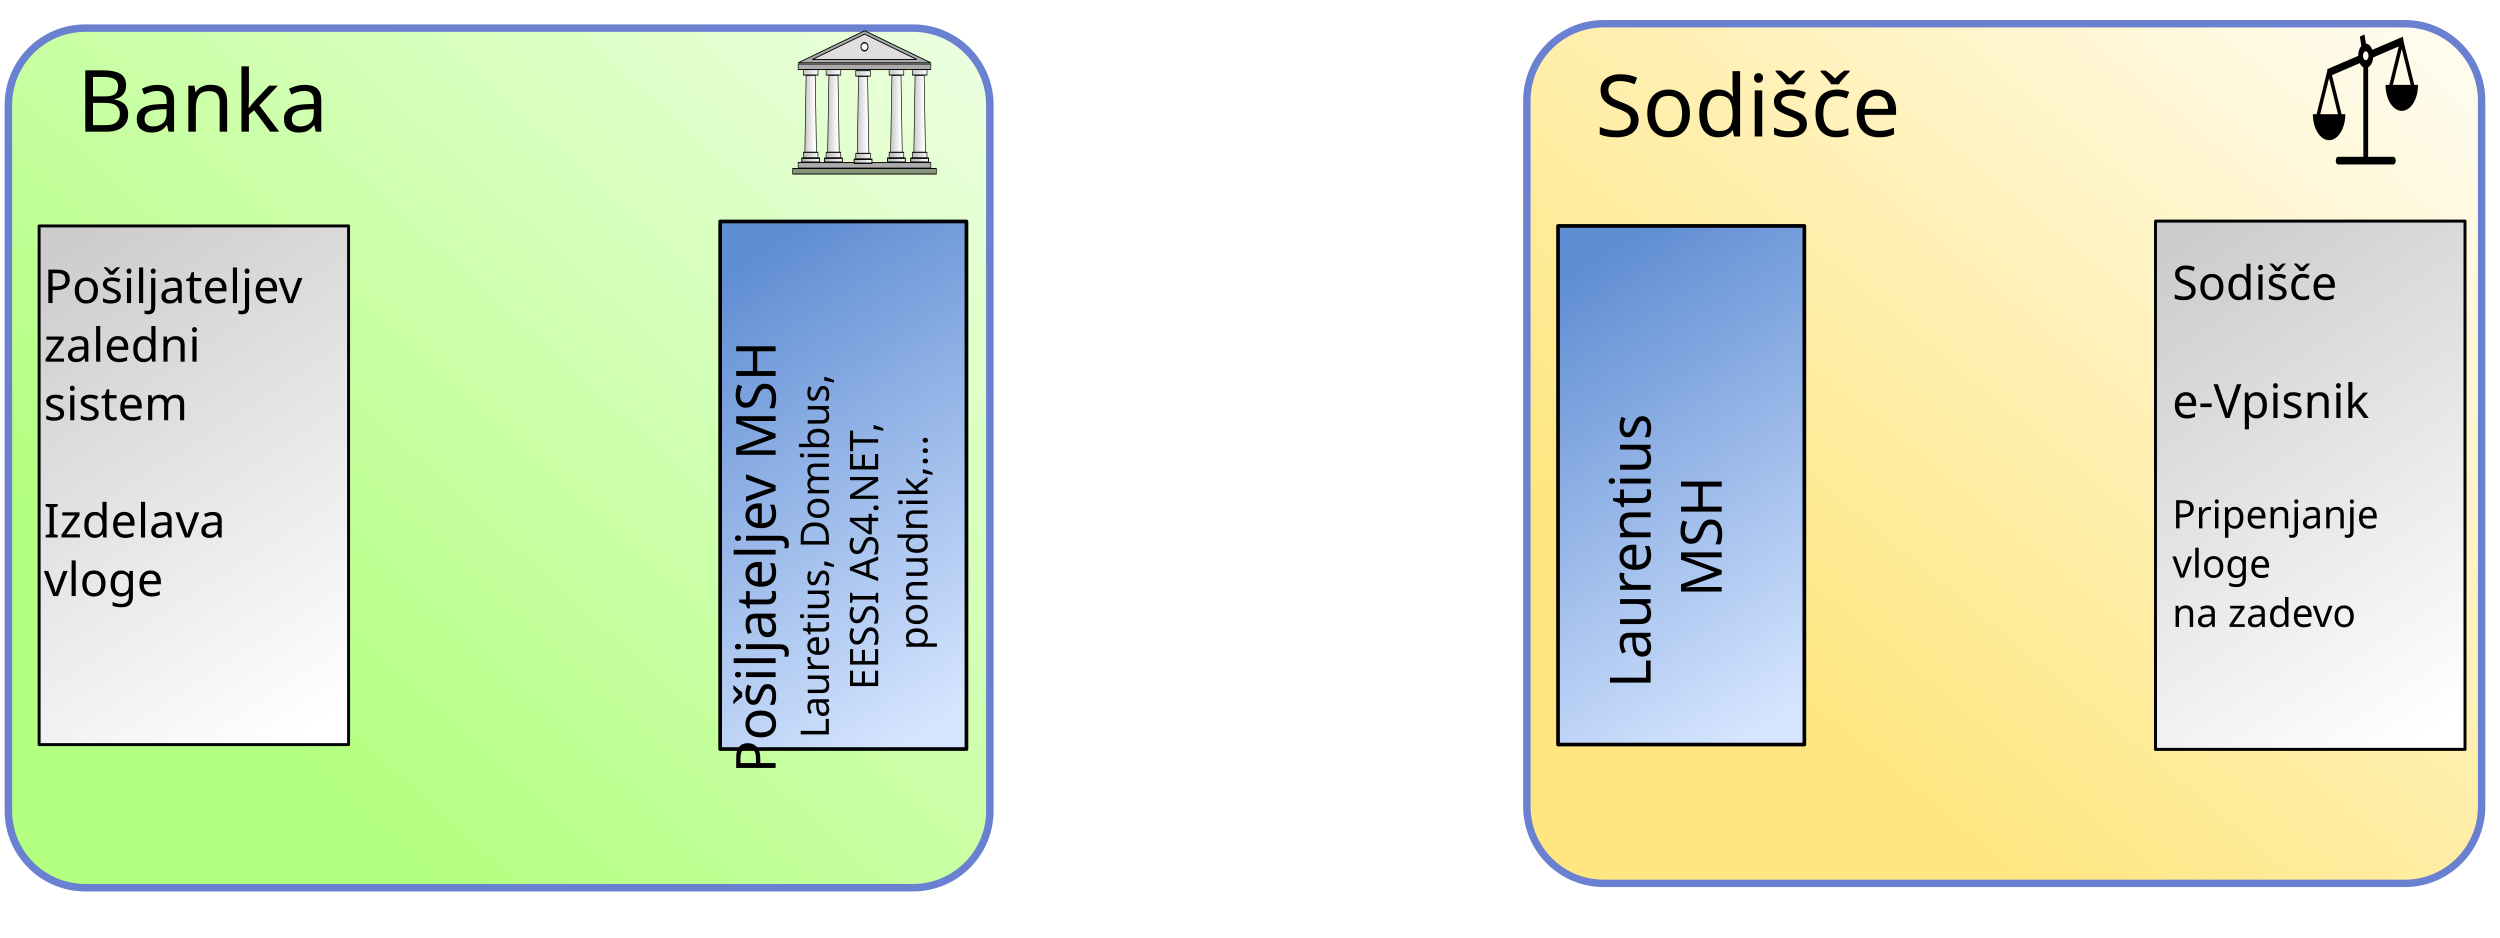
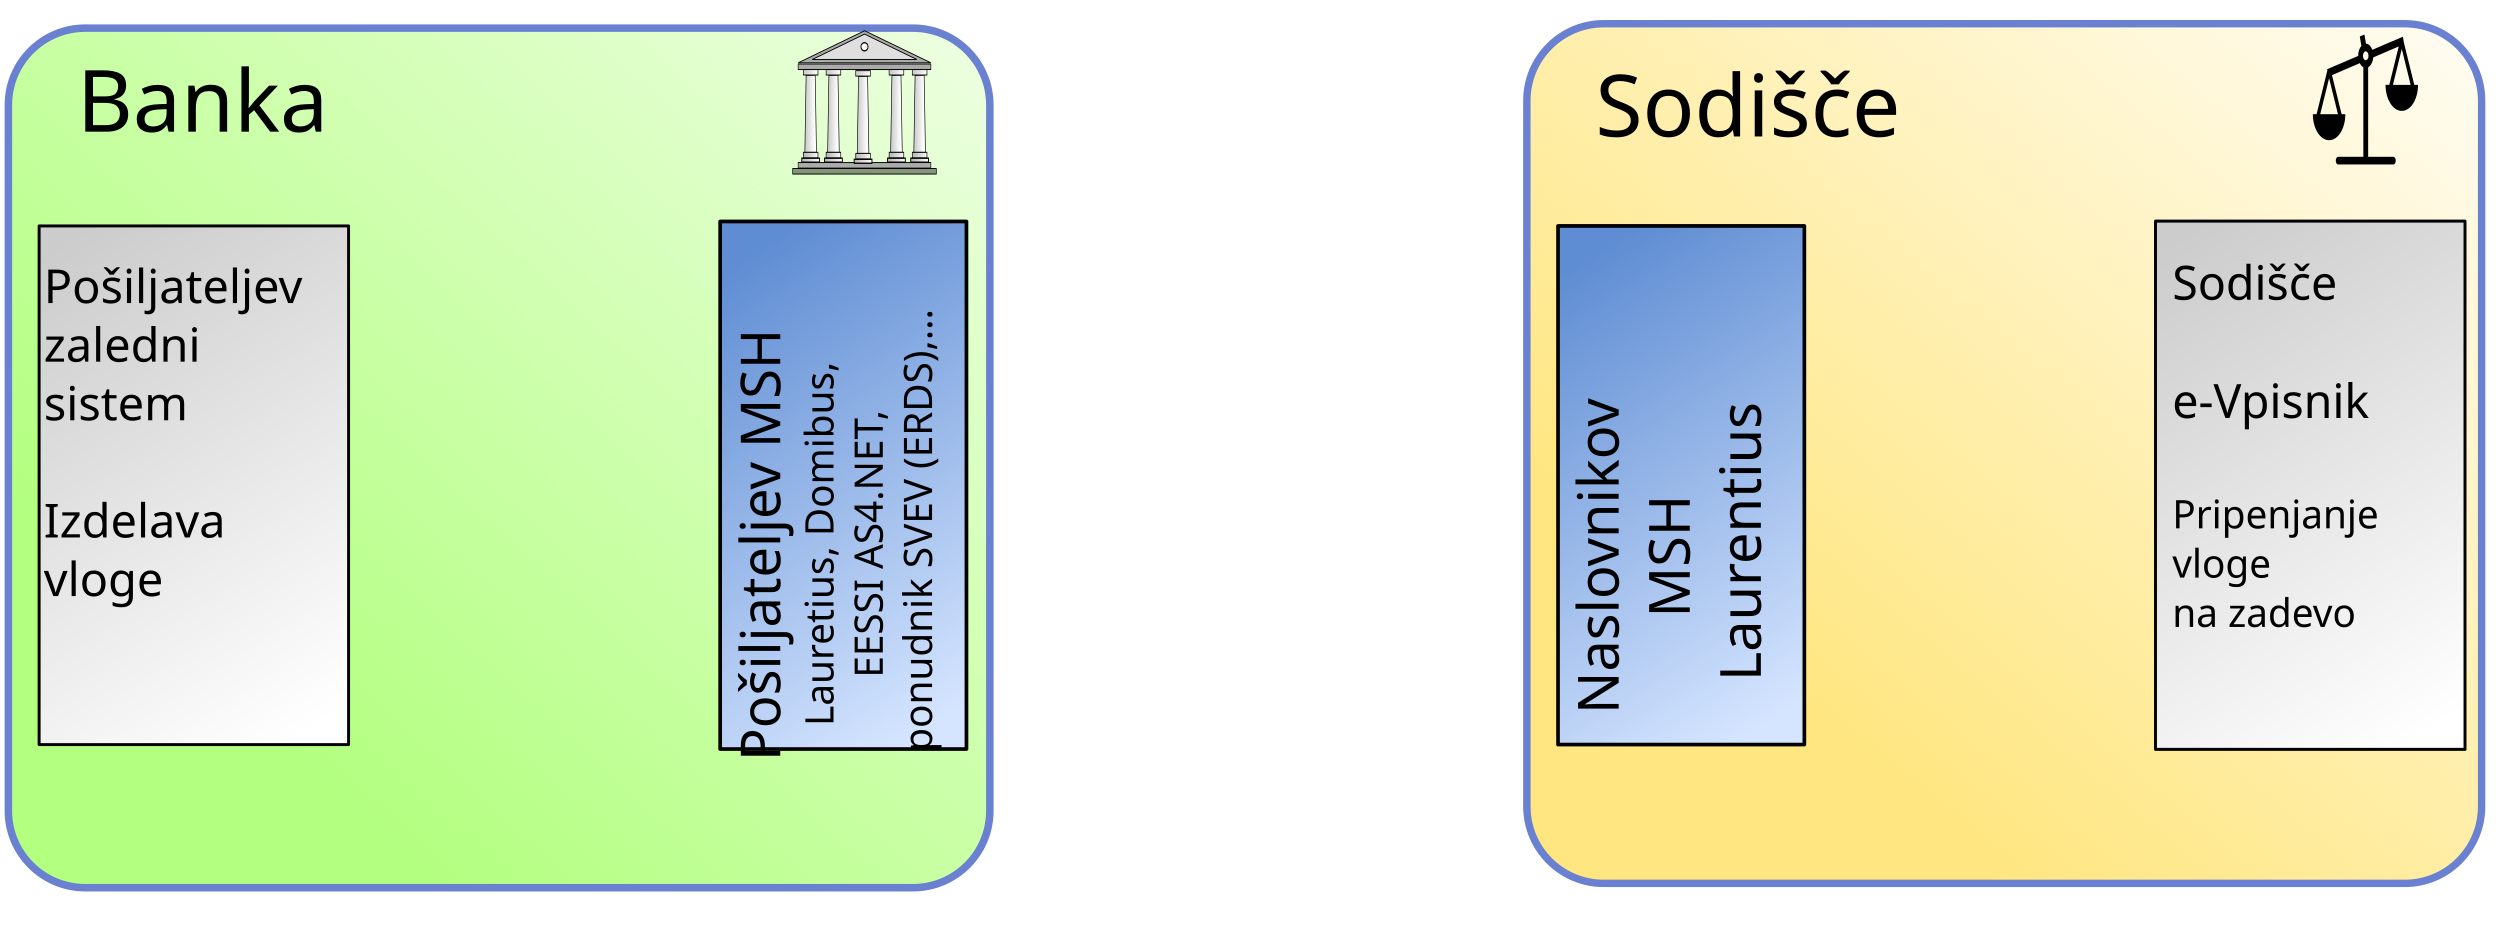
<svg xmlns="http://www.w3.org/2000/svg" xmlns:xlink="http://www.w3.org/1999/xlink" width="800" height="300" viewBox="0 0 800 300" id="svg4351" version="1.1">
  <defs id="defs4353">
    <linearGradient id="linearGradient4983">
      <stop style="stop-color:#b3ff80;stop-opacity:1;" offset="0" id="stop4985" />
      <stop style="stop-color:#b3ff80;stop-opacity:0;" offset="1" id="stop4987" />
    </linearGradient>
    <linearGradient id="linearGradient4975">
      <stop style="stop-color:#ffe680;stop-opacity:1;" offset="0" id="stop4977" />
      <stop style="stop-color:#ffe680;stop-opacity:0;" offset="1" id="stop4979" />
    </linearGradient>
    <marker orient="auto" refY="0" refX="0" id="Arrow1Lend-0" style="overflow:visible">
      <path id="path5977-8" d="M 0,0 5,-5 -12.5,0 5,5 0,0 Z" style="fill:#000000;fill-opacity:1;fill-rule:evenodd;stroke:#000000;stroke-width:1pt;stroke-opacity:1" transform="matrix(-0.8,0,0,-0.8,-10,0)" />
    </marker>
    <marker orient="auto" refY="0" refX="0" id="Arrow1Lend-9-2" style="overflow:visible">
      <path id="path5977-6-5" d="M 0,0 5,-5 -12.5,0 5,5 0,0 Z" style="fill:#000000;fill-opacity:1;fill-rule:evenodd;stroke:#000000;stroke-width:1pt;stroke-opacity:1" transform="matrix(-0.8,0,0,-0.8,-10,0)" />
    </marker>
    <marker orient="auto" refY="0" refX="0" id="Arrow1Lend-7" style="overflow:visible">
      <path id="path5977-4" d="M 0,0 5,-5 -12.5,0 5,5 0,0 Z" style="fill:#000000;fill-opacity:1;fill-rule:evenodd;stroke:#000000;stroke-width:1pt;stroke-opacity:1" transform="matrix(-0.8,0,0,-0.8,-10,0)" />
    </marker>
    <marker orient="auto" refY="0" refX="0" id="Arrow1Lend-9" style="overflow:visible">
      <path id="path5977-6" d="M 0,0 5,-5 -12.5,0 5,5 0,0 Z" style="fill:#000000;fill-opacity:1;fill-rule:evenodd;stroke:#000000;stroke-width:1pt;stroke-opacity:1" transform="matrix(-0.8,0,0,-0.8,-10,0)" />
    </marker>
    <marker orient="auto" refY="0" refX="0" id="Arrow1Lend" style="overflow:visible">
      <path id="path5977" d="M 0,0 5,-5 -12.5,0 5,5 0,0 Z" style="fill:#000000;fill-opacity:1;fill-rule:evenodd;stroke:#000000;stroke-width:1pt;stroke-opacity:1" transform="matrix(-0.8,0,0,-0.8,-10,0)" />
    </marker>
    <linearGradient gradientTransform="matrix(0.9072436,0,0,1.074716,-9.510193,-252.6263)" xlink:href="#linearGradient5878" id="linearGradient5884-5" x1="232.335" y1="600.824" x2="305.066" y2="736.184" gradientUnits="userSpaceOnUse" />
    <linearGradient id="linearGradient5878">
      <stop style="stop-color:#5f8dd3;stop-opacity:1" offset="0" id="stop5880" />
      <stop style="stop-color:#d5e5ff;stop-opacity:1" offset="1" id="stop5882" />
    </linearGradient>
    <linearGradient xlink:href="#linearGradient5833" id="linearGradient5839-6" x1="66.877" y1="597.271" x2="153.457" y2="730.045" gradientUnits="userSpaceOnUse" gradientTransform="matrix(1.096186,0,0,1.096186,584.683,-93.03156)" />
    <linearGradient id="linearGradient5833">
      <stop style="stop-color:#cccccc;stop-opacity:1;" offset="0" id="stop5835" />
      <stop style="stop-color:#ffffff;stop-opacity:1" offset="1" id="stop5837" />
    </linearGradient>
    <linearGradient xlink:href="#linearGradient5878" id="linearGradient5884" x1="232.335" y1="600.824" x2="305.066" y2="736.184" gradientUnits="userSpaceOnUse" gradientTransform="matrix(0.9073583,0,0,1.056591,258.5823,-240.5228)" />
    <linearGradient xlink:href="#linearGradient5833" id="linearGradient5839" x1="66.877" y1="597.271" x2="153.457" y2="730.045" gradientUnits="userSpaceOnUse" gradientTransform="matrix(1.096186,0,0,1.096186,-5.919542,-56.78164)" />
    <linearGradient id="linearGradient7222">
      <stop style="stop-color:#b3b3b3;stop-opacity:1" offset="0" id="stop7224" />
      <stop style="stop-color:#ffffff;stop-opacity:1" offset="1" id="stop7226" />
    </linearGradient>
    <linearGradient id="linearGradient7214">
      <stop id="stop7216" offset="0" style="stop-color:#b3b3b3;stop-opacity:1" />
      <stop id="stop7218" offset="1" style="stop-color:#f9f9f9;stop-opacity:1" />
    </linearGradient>
    <linearGradient id="linearGradient7202">
      <stop style="stop-color:#cccccc;stop-opacity:1" offset="0" id="stop7204" />
      <stop style="stop-color:#f9f9f9;stop-opacity:1" offset="1" id="stop7206" />
    </linearGradient>
    <linearGradient xlink:href="#linearGradient7214" id="linearGradient4494-6" gradientUnits="userSpaceOnUse" x1="112.308" y1="291.485" x2="140.527" y2="291.485" />
    <linearGradient xlink:href="#linearGradient7222" id="linearGradient4789" gradientUnits="userSpaceOnUse" gradientTransform="matrix(0.7067717,0,0,0.4176766,53.46849,175.1797)" x1="80.51" y1="292.999" x2="125.208" y2="296.272" />
    <linearGradient xlink:href="#linearGradient7214" id="linearGradient4500-6" gradientUnits="userSpaceOnUse" x1="112.308" y1="291.485" x2="140.527" y2="291.485" />
    <linearGradient xlink:href="#linearGradient5833" id="linearGradient4792" gradientUnits="userSpaceOnUse" gradientTransform="matrix(0.4601781,0,0,8.081342,78.92045,-2138.3)" x1="83.081" y1="297.877" x2="119.49" y2="298.892" />
    <linearGradient xlink:href="#linearGradient7202" id="linearGradient4794" gradientUnits="userSpaceOnUse" gradientTransform="matrix(0.5817275,0,0,0.5735293,66.37484,17.17889)" x1="84.835" y1="296.073" x2="123.095" y2="295.625" />
    <linearGradient xlink:href="#linearGradient7222" id="linearGradient4796" gradientUnits="userSpaceOnUse" gradientTransform="matrix(0.7067717,0,0,0.4176766,53.46849,175.1797)" x1="80.51" y1="292.999" x2="125.208" y2="296.272" />
    <linearGradient xlink:href="#linearGradient7214" id="linearGradient4506-0" gradientUnits="userSpaceOnUse" x1="112.308" y1="291.485" x2="140.527" y2="291.485" />
    <linearGradient xlink:href="#linearGradient5833" id="linearGradient4799" gradientUnits="userSpaceOnUse" gradientTransform="matrix(0.4601781,0,0,8.081342,78.92045,-2138.3)" x1="83.081" y1="297.877" x2="119.49" y2="298.892" />
    <linearGradient xlink:href="#linearGradient7202" id="linearGradient4801" gradientUnits="userSpaceOnUse" gradientTransform="matrix(0.5817275,0,0,0.5735293,66.37484,17.17889)" x1="84.835" y1="296.073" x2="123.095" y2="295.625" />
    <linearGradient xlink:href="#linearGradient7222" id="linearGradient4803" gradientUnits="userSpaceOnUse" gradientTransform="matrix(0.7067717,0,0,0.4176766,53.46849,175.1797)" x1="80.51" y1="292.999" x2="125.208" y2="296.272" />
    <linearGradient xlink:href="#linearGradient7214" id="linearGradient7088-6" gradientUnits="userSpaceOnUse" x1="112.308" y1="291.485" x2="140.527" y2="291.485" />
    <linearGradient y2="298.892" x2="119.49" y1="297.877" x1="83.081" gradientTransform="matrix(0.4601781,0,0,8.081342,78.92045,-2138.3)" gradientUnits="userSpaceOnUse" id="linearGradient4806" xlink:href="#linearGradient5833" />
    <linearGradient xlink:href="#linearGradient7202" id="linearGradient4808" gradientUnits="userSpaceOnUse" gradientTransform="matrix(0.5817275,0,0,0.5735293,66.37484,17.17889)" x1="84.835" y1="296.073" x2="123.095" y2="295.625" />
    <linearGradient xlink:href="#linearGradient7222" id="linearGradient4845" gradientUnits="userSpaceOnUse" gradientTransform="matrix(0.7067717,0,0,0.4176766,53.46849,175.1797)" x1="80.51" y1="292.999" x2="125.208" y2="296.272" />
    <linearGradient xlink:href="#linearGradient5833" id="linearGradient4847" gradientUnits="userSpaceOnUse" gradientTransform="matrix(0.4601781,0,0,8.081342,78.92045,-2138.3)" x1="83.081" y1="297.877" x2="119.49" y2="298.892" />
    <linearGradient xlink:href="#linearGradient7202" id="linearGradient4849" gradientUnits="userSpaceOnUse" gradientTransform="matrix(0.5817275,0,0,0.5735293,66.37484,17.17889)" x1="84.835" y1="296.073" x2="123.095" y2="295.625" />
    <linearGradient xlink:href="#linearGradient7222" id="linearGradient4853" gradientUnits="userSpaceOnUse" gradientTransform="matrix(0.7067717,0,0,0.4176766,53.46849,175.1797)" x1="80.51" y1="292.999" x2="125.208" y2="296.272" />
    <linearGradient xlink:href="#linearGradient5833" id="linearGradient4855" gradientUnits="userSpaceOnUse" gradientTransform="matrix(0.4601781,0,0,8.081342,78.92045,-2138.3)" x1="83.081" y1="297.877" x2="119.49" y2="298.892" />
    <linearGradient xlink:href="#linearGradient7202" id="linearGradient4857" gradientUnits="userSpaceOnUse" gradientTransform="matrix(0.5817275,0,0,0.5735293,66.37484,17.17889)" x1="84.835" y1="296.073" x2="123.095" y2="295.625" />
    <linearGradient xlink:href="#linearGradient7222" id="linearGradient4859" gradientUnits="userSpaceOnUse" gradientTransform="matrix(0.7067717,0,0,0.4176766,53.46849,175.1797)" x1="80.51" y1="292.999" x2="125.208" y2="296.272" />
    <linearGradient xlink:href="#linearGradient5833" id="linearGradient4861" gradientUnits="userSpaceOnUse" gradientTransform="matrix(0.4601781,0,0,8.081342,78.92045,-2138.3)" x1="83.081" y1="297.877" x2="119.49" y2="298.892" />
    <linearGradient xlink:href="#linearGradient7202" id="linearGradient4863" gradientUnits="userSpaceOnUse" gradientTransform="matrix(0.5817275,0,0,0.5735293,66.37484,17.17889)" x1="84.835" y1="296.073" x2="123.095" y2="295.625" />
    <linearGradient xlink:href="#linearGradient7222" id="linearGradient4865" gradientUnits="userSpaceOnUse" gradientTransform="matrix(0.7067717,0,0,0.4176766,53.46849,175.1797)" x1="80.51" y1="292.999" x2="125.208" y2="296.272" />
    <linearGradient xlink:href="#linearGradient5833" id="linearGradient4867" gradientUnits="userSpaceOnUse" gradientTransform="matrix(0.4601781,0,0,8.081342,78.92045,-2138.3)" x1="83.081" y1="297.877" x2="119.49" y2="298.892" />
    <linearGradient xlink:href="#linearGradient7202" id="linearGradient4869" gradientUnits="userSpaceOnUse" gradientTransform="matrix(0.5817275,0,0,0.5735293,66.37484,17.17889)" x1="84.835" y1="296.073" x2="123.095" y2="295.625" />
    <linearGradient xlink:href="#linearGradient7214" id="linearGradient4500-6-1" gradientUnits="userSpaceOnUse" x1="112.308" y1="291.485" x2="140.527" y2="291.485" />
    <linearGradient xlink:href="#linearGradient4975" id="linearGradient4981" x1="77.777" y1="554.729" x2="294.206" y2="294.015" gradientUnits="userSpaceOnUse" gradientTransform="translate(486.4286,3.571429)" />
    <linearGradient xlink:href="#linearGradient4983" id="linearGradient4989" x1="530.634" y1="549.015" x2="812.777" y2="239.729" gradientUnits="userSpaceOnUse" gradientTransform="translate(-476.4286,-0.4285715)" />
  </defs>
  <g id="layer1" transform="translate(0,-752.3622)">
    <g id="g5091" transform="translate(36.50855,442.633)">
      <rect style="opacity:1;fill:url(#linearGradient4989);fill-opacity:1;fill-rule:evenodd;stroke:#6a80d1;stroke-width:2.402;stroke-linejoin:round;stroke-miterlimit:4;stroke-dasharray:none;stroke-dashoffset:0;stroke-opacity:1" id="rect6844-5" width="314.073" height="275.062" x="-33.83" y="318.731" ry="24.599" />
      <rect style="opacity:1;fill:url(#linearGradient4981);fill-opacity:1;fill-rule:evenodd;stroke:#6a80d1;stroke-width:2.369;stroke-linejoin:round;stroke-miterlimit:4;stroke-dasharray:none;stroke-dashoffset:0;stroke-opacity:1" id="rect6844" width="305.519" height="275.095" x="452.089" y="317.321" ry="24.602" />
      <g transform="matrix(1.000193,0,0,1.018457,591.2224,-221.2219)" id="g5950">
        <rect style="opacity:1;fill:url(#linearGradient5839);fill-opacity:1;fill-rule:evenodd;stroke:#000000;stroke-width:0.945;stroke-linejoin:round;stroke-miterlimit:4;stroke-dasharray:none;stroke-dashoffset:0;stroke-opacity:1" id="rect5829" width="99.027" height="165.983" x="62.015" y="590.806" />
        <text xml:space="preserve" style="font-style:normal;font-weight:normal;font-size:17.87px;line-height:125%;font-family:sans-serif;letter-spacing:0px;word-spacing:0px;fill:#000000;fill-opacity:1;stroke:none;stroke-width:1px;stroke-linecap:butt;stroke-linejoin:miter;stroke-opacity:1" x="67.399" y="615.501" id="text5841">
          <tspan x="67.399" y="615.501" id="tspan4238" style="font-size:14.862px">Sodišče</tspan>
          <tspan x="67.399" y="634.078" style="font-size:14.862px" id="tspan4274" />
          <tspan x="67.399" y="652.656" style="font-size:14.862px" id="tspan4268">e-Vpisnik</tspan>
          <tspan x="67.399" y="671.233" style="font-size:14.862px" id="tspan4271" />
          <tspan x="67.399" y="687.342" style="font-size:12.385px" id="tspan4259">Pripenjanje </tspan>
          <tspan x="67.399" y="702.823" style="font-size:12.385px" id="tspan4344">vloge</tspan>
          <tspan x="67.399" y="718.305" style="font-size:12.385px" id="tspan4342">na zadevo</tspan>
          <tspan x="67.399" y="733.786" style="font-size:12.385px" id="tspan4261" />
          <tspan x="67.399" y="749.267" id="tspan5845" style="font-size:12.385px" />
        </text>
      </g>
      <rect y="382.028" x="462.061" height="165.968" width="78.825" id="rect5876" style="opacity:1;fill:url(#linearGradient5884);fill-opacity:1;fill-rule:evenodd;stroke:#000000;stroke-width:1.175;stroke-linejoin:round;stroke-miterlimit:4;stroke-dasharray:none;stroke-dashoffset:0;stroke-opacity:1" />
      <g transform="translate(-676.609,-172.5356)" id="g5959">
        <rect style="opacity:1;fill:url(#linearGradient5839-6);fill-opacity:1;fill-rule:evenodd;stroke:#000000;stroke-width:0.945;stroke-linejoin:round;stroke-miterlimit:4;stroke-dasharray:none;stroke-dashoffset:0;stroke-opacity:1" id="rect5829-1" width="99.027" height="165.983" x="652.618" y="554.556" />
        <text xml:space="preserve" style="font-style:normal;font-weight:normal;font-size:17.87px;line-height:125%;font-family:sans-serif;letter-spacing:0px;word-spacing:0px;fill:#000000;fill-opacity:1;stroke:none;stroke-width:1px;stroke-linecap:butt;stroke-linejoin:miter;stroke-opacity:1" x="654.114" y="579.251" id="text5841-2">
          <tspan x="654.114" y="579.251" id="tspan5845-0" style="font-size:15px">Pošiljateljev</tspan>
          <tspan x="654.114" y="598.001" id="tspan4273" style="font-size:15px">zaledni </tspan>
          <tspan x="654.114" y="616.751" id="tspan4275" style="font-size:15px">sistem</tspan>
          <tspan x="654.114" y="635.501" id="tspan4277" style="font-size:15px" />
          <tspan x="654.114" y="654.251" id="tspan4279" style="font-size:15px">Izdelava</tspan>
          <tspan x="654.114" y="673.001" id="tspan4281" style="font-size:15px">vloge</tspan>
          <tspan x="654.114" y="691.751" id="tspan4283" style="font-size:15px" />
          <tspan x="654.114" y="710.501" id="tspan4285" />
        </text>
      </g>
      <rect y="380.604" x="193.943" height="168.815" width="78.815" id="rect5876-0" style="opacity:1;fill:url(#linearGradient5884-5);fill-opacity:1;fill-rule:evenodd;stroke:#000000;stroke-width:1.185;stroke-linejoin:round;stroke-miterlimit:4;stroke-dasharray:none;stroke-dashoffset:0;stroke-opacity:1" />
      <text id="text6827-8-5" y="510.969" x="550.829" style="font-style:normal;font-weight:normal;font-size:40px;line-height:125%;font-family:sans-serif;letter-spacing:0px;word-spacing:0px;fill:#000000;fill-opacity:1;stroke:none;stroke-width:1px;stroke-linecap:butt;stroke-linejoin:miter;stroke-opacity:1" xml:space="preserve">
        <tspan id="tspan6867-9" style="font-size:17.5px" y="510.969" x="550.829" />
      </text>
-       <text xml:space="preserve" style="font-style:normal;font-weight:normal;font-size:17.884px;line-height:125%;font-family:sans-serif;letter-spacing:0px;word-spacing:0px;fill:#000000;fill-opacity:1;stroke:none;stroke-width:1px;stroke-linecap:butt;stroke-linejoin:miter;stroke-opacity:1" x="-473.713" y="483.1" id="text5841-34" transform="matrix(0,-0.9825382,1.017772,0,0,0)">
-         <tspan style="text-align:center;text-anchor:middle" x="-473.713" y="483.1" id="tspan5845-02">Laurentius</tspan>
-         <tspan style="text-align:center;text-anchor:middle" id="tspan8839" x="-473.713" y="505.455">MSH</tspan>
-       </text>
-       <text xml:space="preserve" style="font-style:normal;font-weight:normal;font-size:18.036px;line-height:125%;font-family:sans-serif;letter-spacing:0px;word-spacing:0px;fill:#000000;fill-opacity:1;stroke:none;stroke-width:1px;stroke-linecap:butt;stroke-linejoin:miter;stroke-opacity:1" x="-471.337" y="209.779" id="text5841-34-0" transform="matrix(0,-0.9909928,1.009089,0,0,0)">
-         <tspan style="font-size:17.5px;text-align:center;text-anchor:middle" id="tspan8839-9" x="-471.337" y="209.779">Pošiljateljev MSH</tspan>
-         <tspan style="font-size:12.5px;text-align:center;text-anchor:middle" x="-469.347" y="226.67" id="tspan4318">Lauretius, Domibus, </tspan>
-         <tspan style="font-size:12.5px;text-align:center;text-anchor:middle" x="-469.347" y="242.295" id="tspan4309">EESSI AS4.NET, </tspan>
-         <tspan style="font-size:12.5px;text-align:center;text-anchor:middle" x="-471.337" y="257.92" id="tspan4313">ponudnik,...</tspan>
-       </text>
      <g transform="matrix(0.9195173,0,0,0.9195173,-14.01673,-428.598)" id="g5863-2">
        <g id="layer1-6-6" transform="matrix(0.3922746,0,0,0.3922746,251.2944,451.0149)">
          <g transform="matrix(0.4813854,0,0,0.6952604,-45.00325,750.061)" id="g7064-1">
            <rect y="419.023" x="104.144" height="7.071" width="244.513" id="rect9994-2-8" style="opacity:1;fill:#ababab;fill-opacity:1;fill-rule:evenodd;stroke:#000000;stroke-width:1.21;stroke-linejoin:miter;stroke-miterlimit:4;stroke-dasharray:none;stroke-dashoffset:0;stroke-opacity:1" />
            <rect y="426.599" x="94.068" height="7.071" width="264.665" id="rect9994-1-9-7" style="opacity:1;fill:#000000;fill-opacity:0.416;fill-rule:evenodd;stroke:#000000;stroke-width:1.21;stroke-linejoin:miter;stroke-miterlimit:4;stroke-dasharray:none;stroke-dashoffset:0;stroke-opacity:1" />
            <rect y="293.259" x="104.144" height="7.071" width="244.513" id="rect9994-3-8-9" style="opacity:1;fill:#ababab;fill-opacity:1;fill-rule:evenodd;stroke:#000000;stroke-width:1.21;stroke-linejoin:miter;stroke-miterlimit:4;stroke-dasharray:none;stroke-dashoffset:0;stroke-opacity:1" />
            <path id="rect9994-3-7-2-2" d="m 226.568,250.832 122.089,40.911 -244.513,0 z" style="opacity:1;fill:#ababab;fill-opacity:1;fill-rule:evenodd;stroke:#000000;stroke-width:1.21;stroke-linejoin:miter;stroke-miterlimit:4;stroke-dasharray:none;stroke-dashoffset:0;stroke-opacity:1" />
            <g transform="translate(26.10652,231.4275)" id="g6628-6-0" style="opacity:0.99">
              <g transform="translate(-25.346,-113.4852)" id="g9818-6-6-6-2">
                <rect ry="0" rx="0" y="295.502" x="110.01" height="5.072" width="32.814" id="rect9662-7-9-4-3" style="opacity:1;fill:url(#linearGradient4845);fill-opacity:1;fill-rule:evenodd;stroke:#000000;stroke-width:1.728;stroke-linejoin:miter;stroke-miterlimit:4;stroke-dasharray:none;stroke-dashoffset:0;stroke-opacity:1" />
                <rect ry="0" rx="0" y="288.003" x="112.913" height="6.964" width="27.009" id="rect9662-3-73-0-6-75" style="opacity:1;fill:url(#linearGradient4494-6);fill-opacity:1;fill-rule:evenodd;stroke:#000000;stroke-width:1.21;stroke-linejoin:miter;stroke-miterlimit:4;stroke-dasharray:none;stroke-dashoffset:0;stroke-opacity:1" />
                <path id="rect9662-3-8-3-8-8-9" d="m 118.055,189.745 16.705,-0.237 2.34,98.368 -21.365,0 z" style="opacity:1;fill:url(#linearGradient4847);fill-opacity:1;fill-rule:evenodd;stroke:#000000;stroke-width:1.21;stroke-linejoin:miter;stroke-miterlimit:4;stroke-dasharray:none;stroke-dashoffset:0;stroke-opacity:1" />
                <rect ry="0" rx="0" y="182.399" x="112.913" height="6.964" width="27.009" id="rect9662-3-7-9-2-4-2" style="opacity:1;fill:url(#linearGradient4849);fill-opacity:1;fill-rule:evenodd;stroke:#000000;stroke-width:1.21;stroke-linejoin:miter;stroke-miterlimit:4;stroke-dasharray:none;stroke-dashoffset:0;stroke-opacity:1" />
              </g>
            </g>
            <path id="rect9994-3-7-1-9-2" d="m 226.533,255.096 96.238,32.385 -192.741,0 z" style="opacity:1;fill:#dfdfdf;fill-opacity:1;fill-rule:evenodd;stroke:#000000;stroke-width:1.21;stroke-linejoin:miter;stroke-miterlimit:4;stroke-dasharray:none;stroke-dashoffset:0;stroke-opacity:1" />
            <ellipse ry="5.177" rx="6.549" cy="271.272" cx="226.401" id="path6618-6-8" style="opacity:1;fill:#fcfcfc;fill-opacity:1;fill-rule:evenodd;stroke:#000000;stroke-width:1.728;stroke-linejoin:miter;stroke-miterlimit:4;stroke-dasharray:none;stroke-dashoffset:0;stroke-opacity:1" />
            <g transform="translate(68.08997,231.4275)" id="g6628-6-9-3" style="opacity:0.99">
              <g transform="translate(-25.346,-113.4852)" id="g9818-6-6-6-1-6">
                <rect ry="0" rx="0" y="295.502" x="110.01" height="5.072" width="32.814" id="rect9662-7-9-4-2-1" style="opacity:1;fill:url(#linearGradient4853);fill-opacity:1;fill-rule:evenodd;stroke:#000000;stroke-width:1.728;stroke-linejoin:miter;stroke-miterlimit:4;stroke-dasharray:none;stroke-dashoffset:0;stroke-opacity:1" />
                <rect ry="0" rx="0" y="288.003" x="112.913" height="6.964" width="27.009" id="rect9662-3-73-0-6-7-2" style="opacity:1;fill:url(#linearGradient4500-6);fill-opacity:1;fill-rule:evenodd;stroke:#000000;stroke-width:1.21;stroke-linejoin:miter;stroke-miterlimit:4;stroke-dasharray:none;stroke-dashoffset:0;stroke-opacity:1" />
                <path id="rect9662-3-8-3-8-8-0-9" d="m 118.055,189.745 16.705,-0.237 2.34,98.368 -21.365,0 z" style="opacity:1;fill:url(#linearGradient4855);fill-opacity:1;fill-rule:evenodd;stroke:#000000;stroke-width:1.21;stroke-linejoin:miter;stroke-miterlimit:4;stroke-dasharray:none;stroke-dashoffset:0;stroke-opacity:1" />
                <rect ry="0" rx="0" y="182.399" x="112.913" height="6.964" width="27.009" id="rect9662-3-7-9-2-4-9-3" style="opacity:1;fill:url(#linearGradient4857);fill-opacity:1;fill-rule:evenodd;stroke:#000000;stroke-width:1.21;stroke-linejoin:miter;stroke-miterlimit:4;stroke-dasharray:none;stroke-dashoffset:0;stroke-opacity:1" />
              </g>
            </g>
            <g transform="translate(226.9321,231.4275)" id="g6628-6-7-1" style="opacity:0.99">
              <g transform="translate(-25.346,-113.4852)" id="g9818-6-6-6-9-9">
                <rect ry="0" rx="0" y="295.502" x="110.01" height="5.072" width="32.814" id="rect9662-7-9-4-20-4" style="opacity:1;fill:url(#linearGradient4859);fill-opacity:1;fill-rule:evenodd;stroke:#000000;stroke-width:1.728;stroke-linejoin:miter;stroke-miterlimit:4;stroke-dasharray:none;stroke-dashoffset:0;stroke-opacity:1" />
                <rect ry="0" rx="0" y="288.003" x="112.913" height="6.964" width="27.009" id="rect9662-3-73-0-6-2-7" style="opacity:1;fill:url(#linearGradient4506-0);fill-opacity:1;fill-rule:evenodd;stroke:#000000;stroke-width:1.21;stroke-linejoin:miter;stroke-miterlimit:4;stroke-dasharray:none;stroke-dashoffset:0;stroke-opacity:1" />
                <path id="rect9662-3-8-3-8-8-3-8" d="m 118.055,189.745 16.705,-0.237 2.34,98.368 -21.365,0 z" style="opacity:1;fill:url(#linearGradient4861);fill-opacity:1;fill-rule:evenodd;stroke:#000000;stroke-width:1.21;stroke-linejoin:miter;stroke-miterlimit:4;stroke-dasharray:none;stroke-dashoffset:0;stroke-opacity:1" />
                <rect ry="0" rx="0" y="182.399" x="112.913" height="6.964" width="27.009" id="rect9662-3-7-9-2-4-7-4" style="opacity:1;fill:url(#linearGradient4863);fill-opacity:1;fill-rule:evenodd;stroke:#000000;stroke-width:1.21;stroke-linejoin:miter;stroke-miterlimit:4;stroke-dasharray:none;stroke-dashoffset:0;stroke-opacity:1" />
              </g>
            </g>
            <g transform="translate(184.1983,231.4275)" id="g6628-6-6-5" style="opacity:0.99">
              <g transform="translate(-25.346,-113.4852)" id="g9818-6-6-6-12-0">
                <rect ry="0" rx="0" y="295.502" x="110.01" height="5.072" width="32.814" id="rect9662-7-9-4-9-3" style="opacity:1;fill:url(#linearGradient4865);fill-opacity:1;fill-rule:evenodd;stroke:#000000;stroke-width:1.728;stroke-linejoin:miter;stroke-miterlimit:4;stroke-dasharray:none;stroke-dashoffset:0;stroke-opacity:1" />
                <rect ry="0" rx="0" y="288.003" x="112.913" height="6.964" width="27.009" id="rect9662-3-73-0-6-3-6" style="opacity:1;fill:url(#linearGradient7088-6);fill-opacity:1;fill-rule:evenodd;stroke:#000000;stroke-width:1.21;stroke-linejoin:miter;stroke-miterlimit:4;stroke-dasharray:none;stroke-dashoffset:0;stroke-opacity:1" />
                <path id="rect9662-3-8-3-8-8-1-1" d="m 118.055,189.745 16.705,-0.237 2.34,98.368 -21.365,0 z" style="opacity:1;fill:url(#linearGradient4867);fill-opacity:1;fill-rule:evenodd;stroke:#000000;stroke-width:1.21;stroke-linejoin:miter;stroke-miterlimit:4;stroke-dasharray:none;stroke-dashoffset:0;stroke-opacity:1" />
                <rect ry="0" rx="0" y="182.399" x="112.913" height="6.964" width="27.009" id="rect9662-3-7-9-2-4-94-0" style="opacity:1;fill:url(#linearGradient4869);fill-opacity:1;fill-rule:evenodd;stroke:#000000;stroke-width:1.21;stroke-linejoin:miter;stroke-miterlimit:4;stroke-dasharray:none;stroke-dashoffset:0;stroke-opacity:1" />
              </g>
            </g>
            <g transform="translate(122.68,232.8142)" id="g6628-6-9-3-3" style="opacity:0.99">
              <g transform="translate(-25.346,-113.4852)" id="g9818-6-6-6-1-6-7">
                <rect ry="0" rx="0" y="295.502" x="110.01" height="5.072" width="32.814" id="rect9662-7-9-4-2-1-4" style="opacity:1;fill:url(#linearGradient4789);fill-opacity:1;fill-rule:evenodd;stroke:#000000;stroke-width:1.728;stroke-linejoin:miter;stroke-miterlimit:4;stroke-dasharray:none;stroke-dashoffset:0;stroke-opacity:1" />
                <rect ry="0" rx="0" y="288.003" x="112.913" height="6.964" width="27.009" id="rect9662-3-73-0-6-7-2-5" style="opacity:1;fill:url(#linearGradient4500-6-1);fill-opacity:1;fill-rule:evenodd;stroke:#000000;stroke-width:1.21;stroke-linejoin:miter;stroke-miterlimit:4;stroke-dasharray:none;stroke-dashoffset:0;stroke-opacity:1" />
                <path id="rect9662-3-8-3-8-8-0-9-2" d="m 118.055,189.745 16.705,-0.237 2.34,98.368 -21.365,0 z" style="opacity:1;fill:url(#linearGradient4792);fill-opacity:1;fill-rule:evenodd;stroke:#000000;stroke-width:1.21;stroke-linejoin:miter;stroke-miterlimit:4;stroke-dasharray:none;stroke-dashoffset:0;stroke-opacity:1" />
                <rect ry="0" rx="0" y="182.399" x="112.913" height="6.964" width="27.009" id="rect9662-3-7-9-2-4-9-3-5" style="opacity:1;fill:url(#linearGradient4794);fill-opacity:1;fill-rule:evenodd;stroke:#000000;stroke-width:1.21;stroke-linejoin:miter;stroke-miterlimit:4;stroke-dasharray:none;stroke-dashoffset:0;stroke-opacity:1" />
              </g>
            </g>
          </g>
        </g>
      </g>
      <path id="path2781" d="m 720.113,320.771 -1.487,0.638 0.504,3.006 c -0.619,0.707 -1.025,1.863 -1.025,3.162 0,0.014 -10e-5,0.027 0,0.041 l -9.91,4.248 0.059,0.366 -3.456,14.033 -1.194,0 c 0,4.596 2.328,8.326 5.197,8.326 2.868,0 5.197,-3.73 5.197,-8.326 l -1.194,0 -3.079,-12.499 8.894,-3.82 c 0.291,0.599 0.688,1.066 1.144,1.316 l 0,28.642 c -3.635,0 -7.314,0 -8.022,0 -0.282,-0.017 -0.546,0.216 -0.69,0.604 -0.144,0.388 -0.144,0.867 0,1.255 0.144,0.388 0.409,0.621 0.69,0.604 1.55,0 16.031,0 17.581,0 0.282,0.017 0.546,-0.216 0.69,-0.604 0.144,-0.388 0.144,-0.867 0,-1.255 -0.144,-0.388 -0.409,-0.621 -0.69,-0.604 -0.707,0 -4.387,0 -8.022,0 l 0,-28.642 c 0.858,-0.469 1.506,-1.696 1.631,-3.169 l 8.161,-3.501 -3.032,12.296 -1.194,0 c 0,4.596 2.328,8.326 5.197,8.326 2.868,0 5.197,-3.73 5.197,-8.326 l -1.194,0 -3.333,-13.524 -0.318,-1.893 -9.779,4.2 c -0.407,-1.142 -1.162,-1.924 -2.029,-1.968 l -0.491,-2.931 z m 11.948,4.607 2.842,11.508 -5.679,0 2.838,-11.508 z m -11.533,0.78 c 0.498,0 0.889,0.621 0.889,1.418 0,0.797 -0.392,1.418 -0.889,1.418 -0.498,0 -0.885,-0.621 -0.885,-1.418 0,-0.797 0.388,-1.418 0.885,-1.418 z m -11.727,8.591 2.838,11.515 -5.679,0 2.842,-11.515 z" style="fill:#000000;fill-opacity:1;fill-rule:evenodd;stroke:none;stroke-width:11.351;stroke-linecap:butt;stroke-linejoin:miter;stroke-miterlimit:4;stroke-opacity:1" />
      <text xml:space="preserve" style="font-style:normal;font-weight:normal;font-size:22.5px;line-height:125%;font-family:sans-serif;letter-spacing:0px;word-spacing:0px;fill:#000000;fill-opacity:1;stroke:none;stroke-width:1px;stroke-linecap:butt;stroke-linejoin:miter;stroke-opacity:1" x="-11.885" y="351.867" id="text10630">
        <tspan id="tspan10632" x="-11.885" y="351.867" style="font-size:27.5px">Banka</tspan>
      </text>
      <text xml:space="preserve" style="font-style:normal;font-weight:normal;font-size:22.5px;line-height:125%;font-family:sans-serif;letter-spacing:0px;word-spacing:0px;fill:#000000;fill-opacity:1;stroke:none;stroke-width:1px;stroke-linecap:butt;stroke-linejoin:miter;stroke-opacity:1" x="474.01" y="353.389" id="text10630-6">
        <tspan id="tspan10632-3" x="474.01" y="353.389" style="font-size:27.5px">Sodišče</tspan>
      </text>
+       <text xml:space="preserve" style="font-style:normal;font-weight:normal;font-size:18.036px;line-height:125%;font-family:sans-serif;letter-spacing:0px;word-spacing:0px;fill:#000000;fill-opacity:1;stroke:none;stroke-width:1px;stroke-linecap:butt;stroke-linejoin:miter;stroke-opacity:1" x="-467.402" y="211.25" id="text5841-34-0-3" transform="matrix(0,-0.9909928,1.009089,0,0,0)">
+         <tspan style="font-size:17.5px;text-align:center;text-anchor:middle" id="tspan8839-9-6" x="-467.402" y="211.25">Pošiljateljev MSH</tspan>
+         <tspan style="font-size:12.5px;text-align:center;text-anchor:middle" x="-465.412" y="228.141" id="tspan4318-7">Lauretius, Domibus, </tspan>
+         <tspan style="font-size:12.5px;text-align:center;text-anchor:middle" x="-465.412" y="243.766" id="tspan4309">EESSI AS4.NET, </tspan>
+         <tspan style="font-size:12.5px;text-align:center;text-anchor:middle" x="-467.402" y="259.391" id="tspan4313">ponudnik SVEV (ERDS),...</tspan>
+       </text>
+       <text xml:space="preserve" style="font-style:normal;font-weight:normal;font-size:18.036px;line-height:125%;font-family:sans-serif;letter-spacing:0px;word-spacing:0px;fill:#000000;fill-opacity:1;stroke:none;stroke-width:1px;stroke-linecap:butt;stroke-linejoin:miter;stroke-opacity:1" x="-471.011" y="477.126" id="text5841-34" transform="matrix(0,-0.9909928,1.009089,0,0,0)">
+         <tspan style="text-align:center;text-anchor:middle" x="-471.011" y="477.126" id="tspan5845-02">Naslovnikov</tspan>
+         <tspan style="text-align:center;text-anchor:middle" id="tspan8839" x="-471.011" y="499.671">MSH</tspan>
+         <tspan style="text-align:center;text-anchor:middle" x="-471.011" y="522.216" id="tspan4307">Laurentius</tspan>
+       </text>
    </g>
  </g>
</svg>
